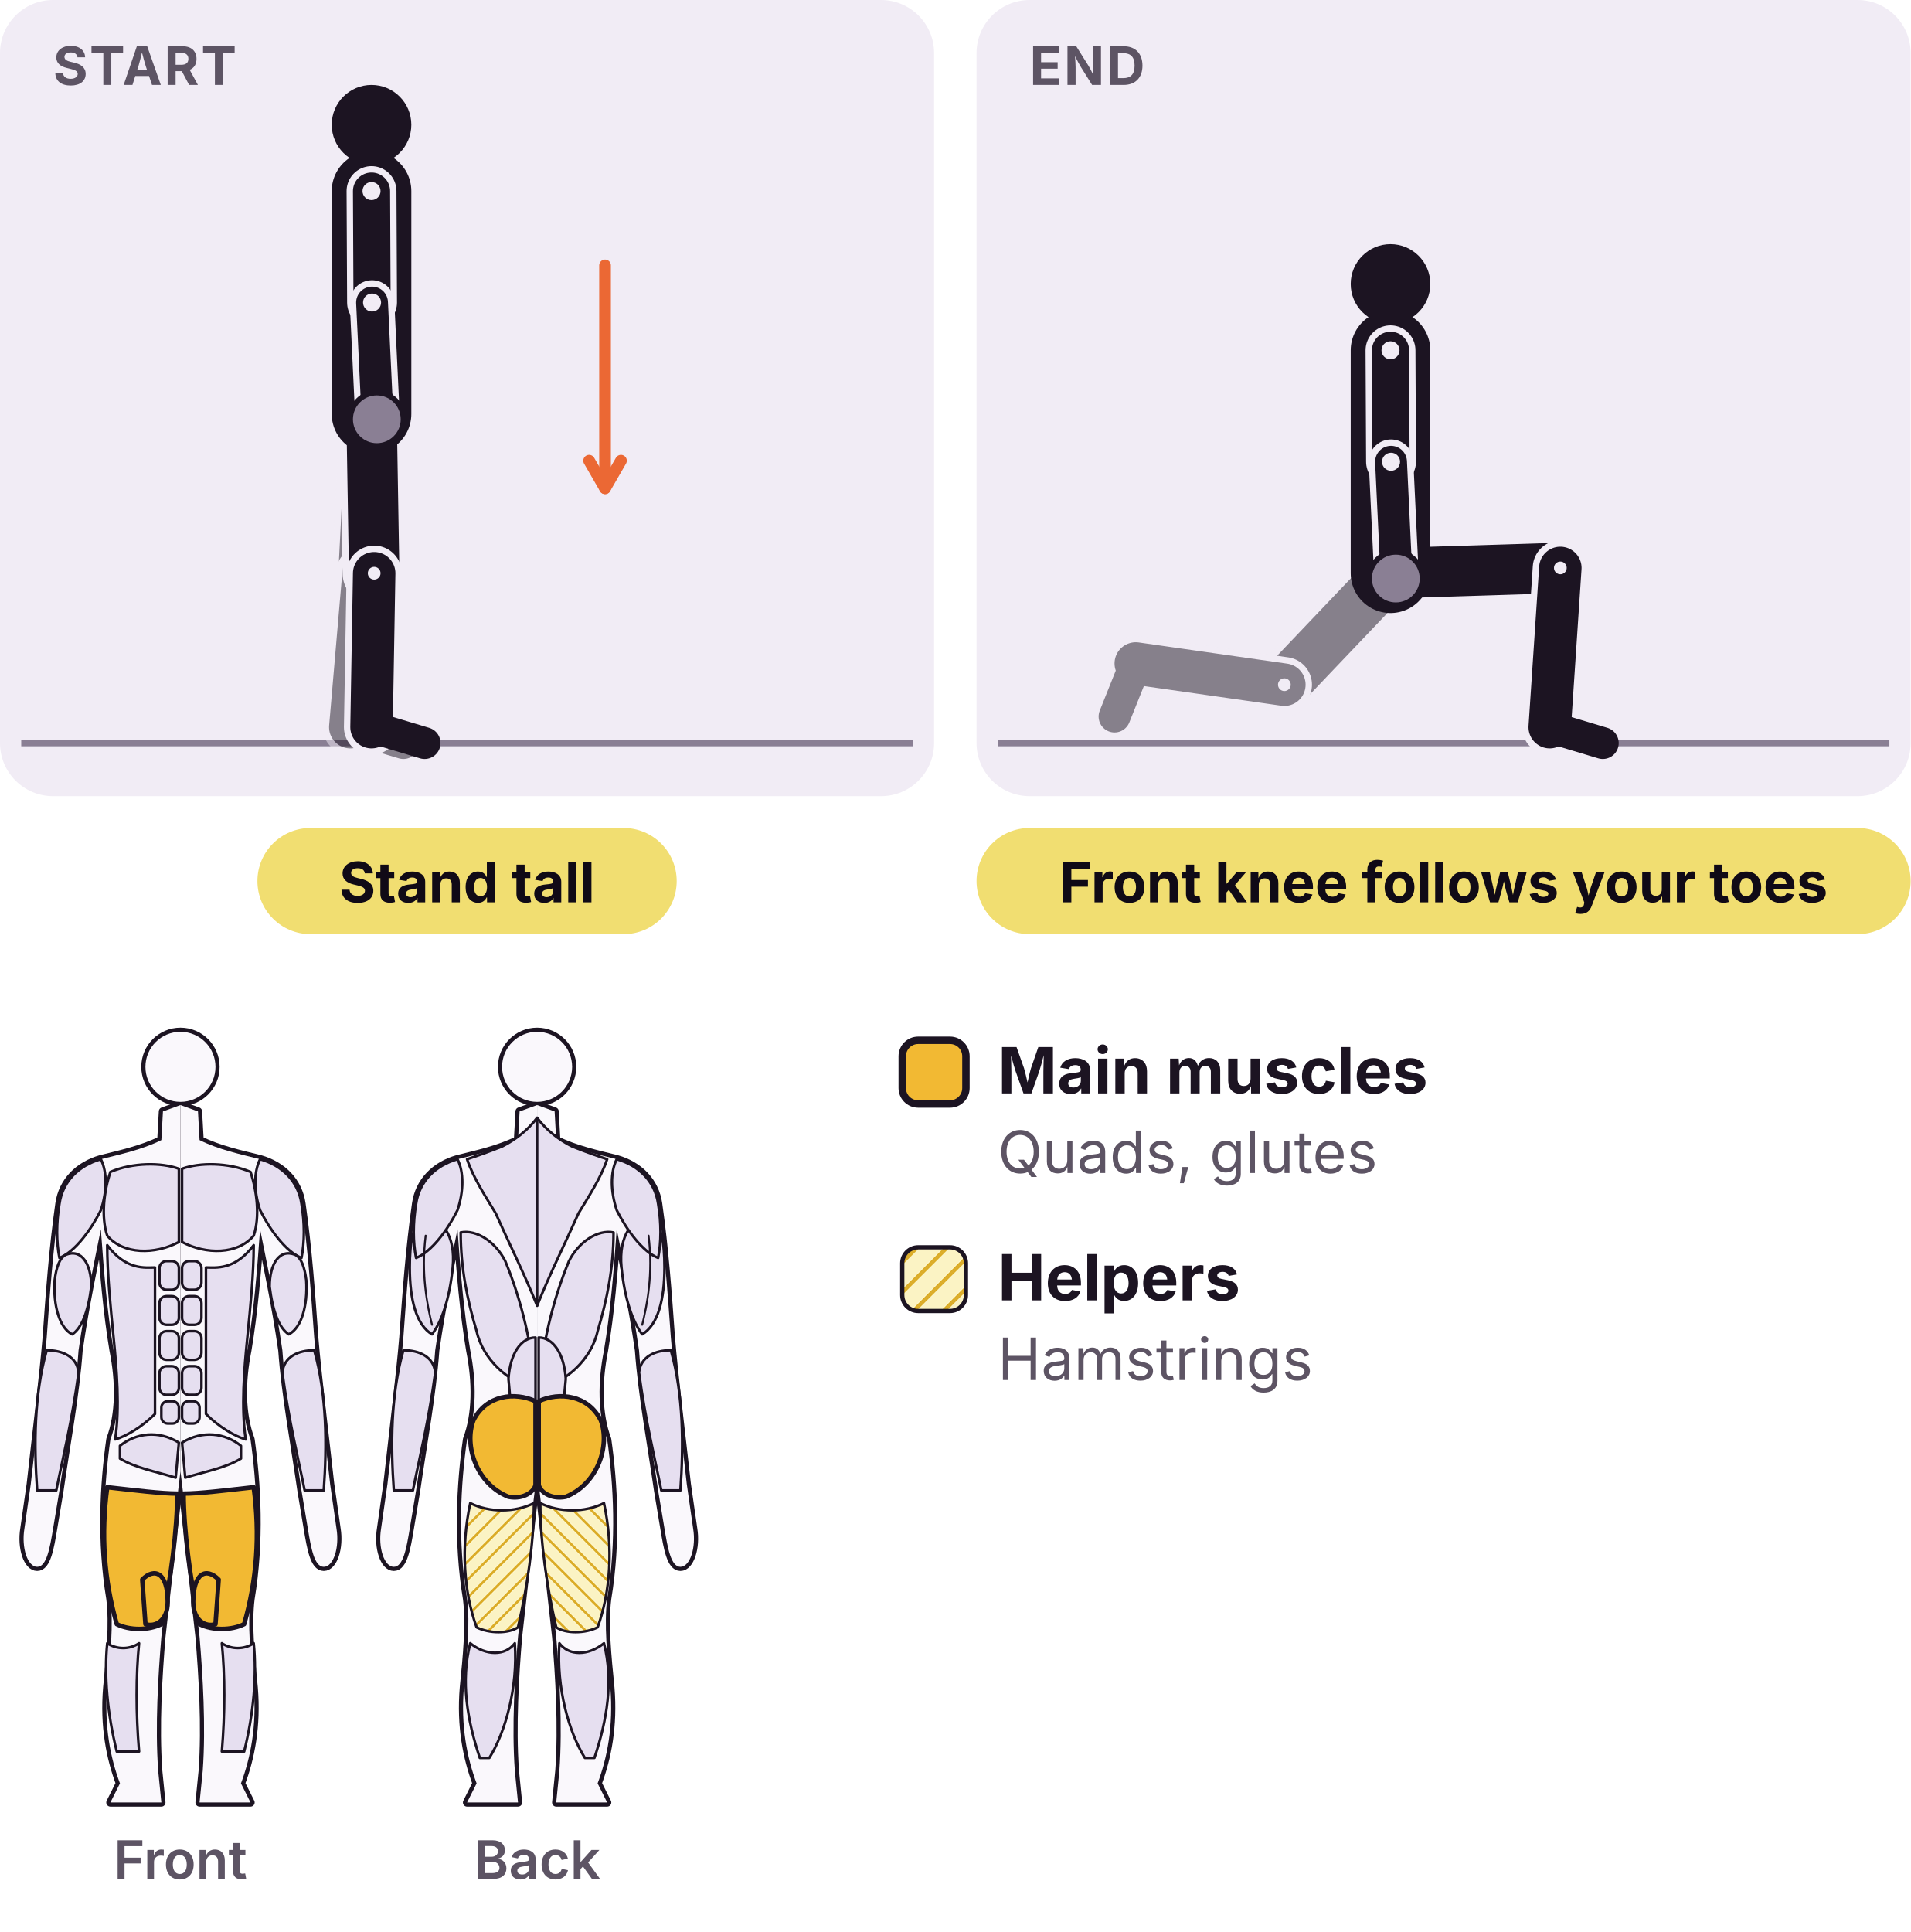
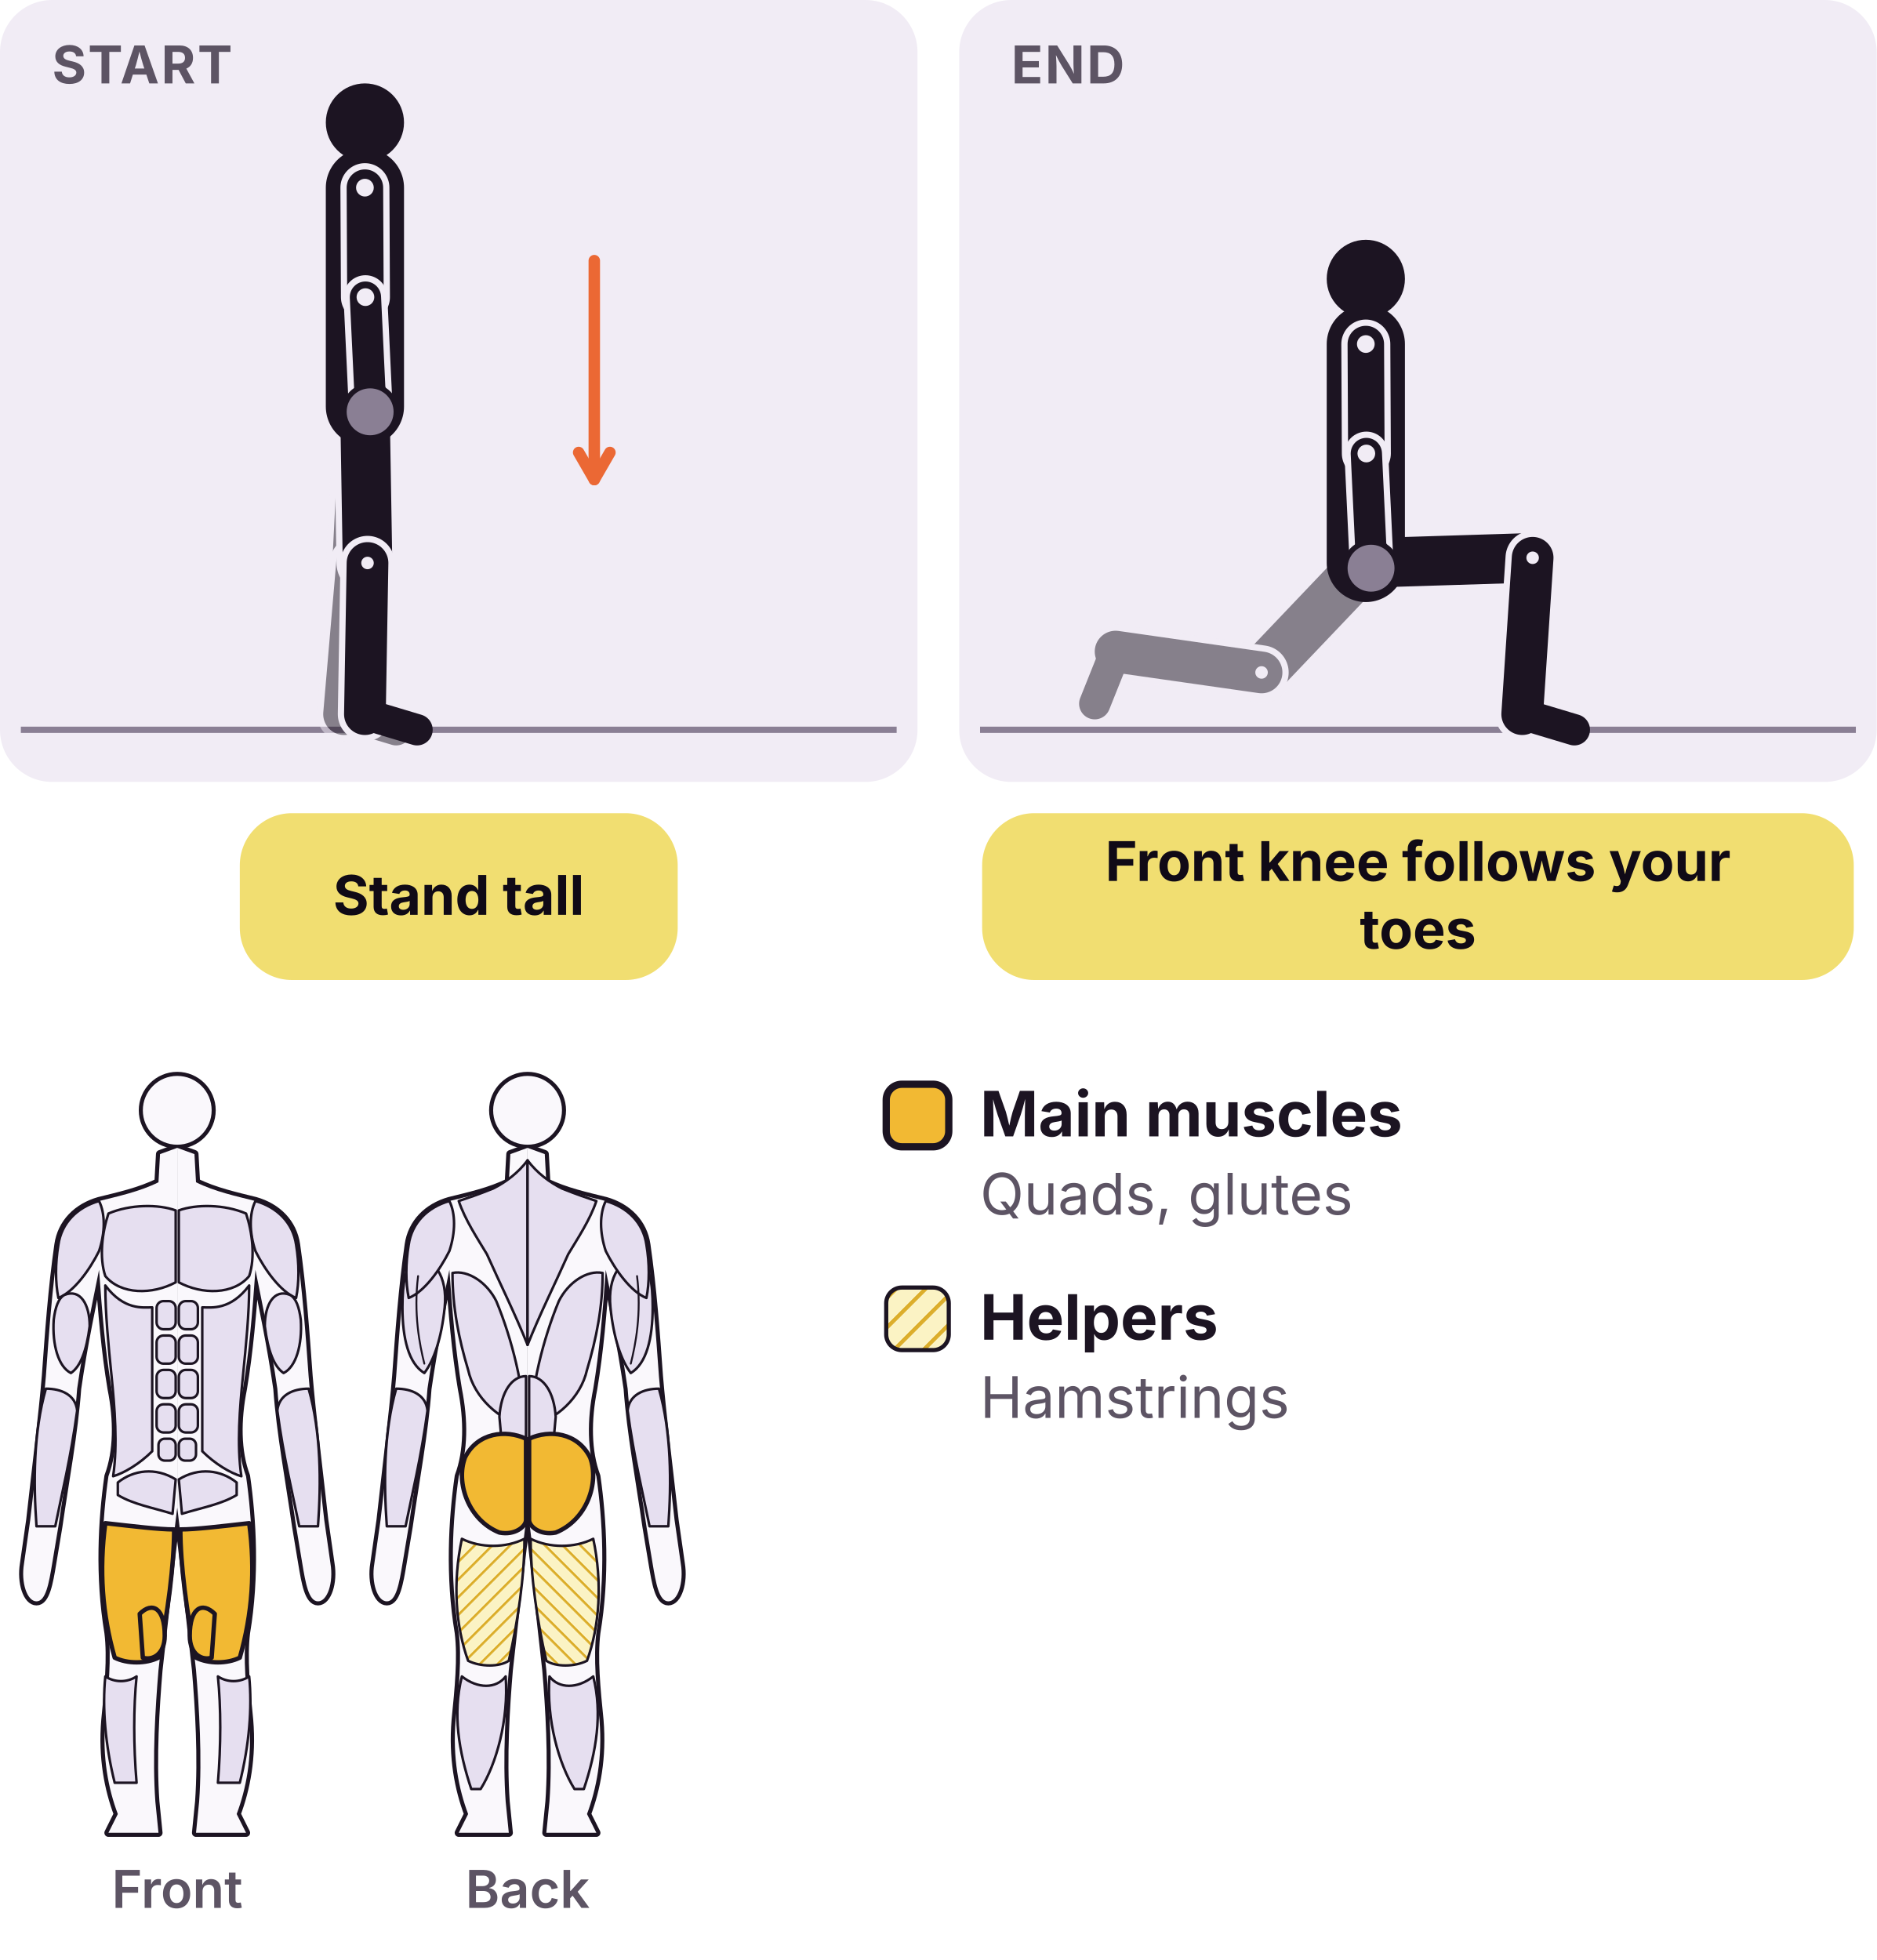
- <svg xmlns="http://www.w3.org/2000/svg" viewBox="0 0 360 364" width="360" height="364" role="img" aria-label="Lunges: start and end positions with the muscles worked. Main muscles: quads, glutes. Helpers: hamstrings.">
+ <svg xmlns="http://www.w3.org/2000/svg" viewBox="0 0 360 376" width="360" height="376" role="img" aria-label="Lunges: start and end positions with the muscles worked. Main muscles: quads, glutes. Helpers: hamstrings.">
  <style>
.t{font:700 12px system-ui,-apple-system,'Segoe UI',sans-serif;fill:#1c1422} .h{font:800 14px system-ui,-apple-system,'Segoe UI',sans-serif;fill:#1c1422} .s{font:400 11px system-ui,-apple-system,'Segoe UI',sans-serif;fill:#5d5464}
.lb{font:700 11px system-ui,-apple-system,'Segoe UI',sans-serif;fill:#1c1422} .cap{font:600 10px system-ui,-apple-system,'Segoe UI',sans-serif;fill:#5d5464}
.bo{fill:#1c1422;stroke:#1c1422;stroke-width:2.6;stroke-linejoin:round} .bf{fill:#faf8fc}
.m{fill:#e6dff0;stroke:#1c1422;stroke-width:.8;stroke-linejoin:round} .m.s{fill:url(#hs)} .m.p{fill:#f2b933;stroke-width:1.4}
.hsb{fill:#fbf3c4} .hsl{stroke:#dcae2c;stroke-width:1.5}
.dt path{fill:none;stroke:#1c1422;stroke-width:.6;stroke-linecap:round}
.ld{stroke:#1c1422;stroke-width:.7;fill:none} .dot{fill:#1c1422}
.panel{fill:#f1ecf5} .swp{fill:#f2b933;stroke:#1c1422;stroke-width:1.4} .sws{fill:url(#hs);stroke:#1c1422;stroke-width:.8}

.jd{fill:#f1ecf5} .fhh{fill:#1c1422;stroke:#f1ecf5;stroke-width:1.8}
.hl{fill:none;stroke:#f1ecf5;stroke-linecap:round;stroke-linejoin:round}
.fg{fill:none;stroke:#1c1422;stroke-linecap:round;stroke-linejoin:round}
.fh{fill:#1c1422} .far{opacity:.5}
.eq{fill:#8a7f94;stroke:#1c1422;stroke-width:1} .eqs{fill:none;stroke:#1c1422;stroke-width:1.4;stroke-linecap:round}
.bn{fill:#d9cfe3;stroke:#1c1422;stroke-width:1} .mat{fill:#9fd8c4;stroke:#1c1422;stroke-width:1}
.benc{stroke:#1c1422;fill:none;stroke-linecap:round} .bencf{stroke:#d9cfe3;fill:none;stroke-linecap:round}
.gr{stroke:#8a7f94;stroke-width:1.2;fill:none}
.ar{fill:none;stroke:#eb6834;stroke-width:2.2;stroke-linecap:round;stroke-linejoin:round} .arh{fill:#eb6834}
.pill{fill:#f1de71} .pt{font:700 10.5px system-ui,-apple-system,'Segoe UI',sans-serif;fill:#100a16}
.pl{font:700 10px system-ui,-apple-system,'Segoe UI',sans-serif;fill:#5d5464;letter-spacing:.04em}

@media (prefers-color-scheme: dark) {
 .t,.h,.lb{fill:#f7f4fa} .s,.cap{fill:#bdb4c4}
 .bo{fill:#f7f4fa;stroke:#f7f4fa} .bf{fill:#1b1422}
 .m{fill:#33283d;stroke:#f7f4fa} .m.p{fill:#f2b933;stroke:#100a16} .hsb{fill:#3d3520} .hsl{stroke:#d1a22c}
 .dt path{stroke:#f7f4fa} .ld{stroke:#f7f4fa} .dot{fill:#f7f4fa}
 .panel{fill:#271d2f} .swp{stroke:#f7f4fa} .sws{stroke:#f7f4fa}

.jd{fill:#271d2f} .fhh{fill:#f7f4fa;stroke:#271d2f} .hl{stroke:#271d2f} .fg{stroke:#f7f4fa} .fh{fill:#f7f4fa}
.eq{fill:#a79cb2;stroke:#f7f4fa} .eqs{stroke:#f7f4fa}
.bn{fill:#3a2e44;stroke:#f7f4fa} .mat{fill:#1f6b57;stroke:#f7f4fa}
.benc{stroke:#f7f4fa} .bencf{stroke:#3a2e44} .gr{stroke:#6d6279}
.ar{stroke:#f08a5d} .arh{fill:#f08a5d}
.pl{fill:#bdb4c4}

}
</style>
  <defs>
    <pattern id="hs" width="4" height="4" patternUnits="userSpaceOnUse" patternTransform="rotate(45)">
      <rect width="4" height="4" class="hsb" />
      <line x1="0" y1="0" x2="0" y2="4" class="hsl" />
    </pattern>
  </defs>
  <g transform="translate(0 0)">
    <rect class="panel" width="176" height="150" rx="10" />
    <path class="gr" d="M4 140 L172 140" />
    <g class="fg far">
      <path class="hl" stroke-width="11.9" d="M70.0 78.0 L68.5 108.0" />
      <path class="fg" stroke-width="9.5" d="M70.0 78.0 L68.5 108.0" />
      <path class="hl" stroke-width="10.4" d="M68.5 108.0 L66.0 137.0" />
      <path class="fg" stroke-width="8" d="M68.5 108.0 L66.0 137.0" />
      <circle class="jd" cx="68.5" cy="108.0" r="1.7" />
      <path class="fg" stroke-width="6" d="M66.0 137.0 L76.0 140.0" />
    </g>
    <g class="fg">
      <path class="hl" stroke-width="11.9" d="M70.0 78.0 L70.5 108.0" />
      <path class="fg" stroke-width="9.5" d="M70.0 78.0 L70.5 108.0" />
      <path class="hl" stroke-width="10.4" d="M70.5 108.0 L70.0 137.0" />
      <path class="fg" stroke-width="8" d="M70.5 108.0 L70.0 137.0" />
      <circle class="jd" cx="70.5" cy="108.0" r="1.7" />
      <path class="fg" stroke-width="6" d="M70.0 137.0 L80.0 140.0" />
    </g>
    <path class="fg" stroke-width="15" d="M70.0 78.0 L70.0 36.0" />
    <path class="fg" stroke-width="5" d="M70.0 36.0 L70.0 31.0" />
    <circle class="fh" cx="70.0" cy="23.5" r="7.5" />
    <circle class="jd" cx="70.0" cy="78.0" r="1.7" />
    <path class="hl" stroke-width="9.4" d="M70.0 36.0 L70.1 57.0" />
    <path class="fg" stroke-width="7" d="M70.0 36.0 L70.1 57.0" />
    <path class="hl" stroke-width="8.4" d="M70.1 57.0 L71.0 76.0" />
    <path class="fg" stroke-width="6" d="M70.1 57.0 L71.0 76.0" />
    <circle class="jd" cx="70.1" cy="57.0" r="1.7" />
    <circle class="fh" cx="71.0" cy="76.0" r="3.4" />
    <circle class="jd" cx="70.0" cy="36.0" r="1.7" />
    <circle class="eq" cx="71.0" cy="79.0" r="5" />
    <path class="ar" d="M114.0 50.0 L114.0 92.0" />
    <path class="ar" d="M111.0 86.8 L114.0 92.0 L117.0 86.8" />
    <text class="pl" x="10" y="16">START</text>
  </g>
-   <rect class="pill" x="48.5" y="156" width="79" height="20" rx="10" />
-   <text class="pt" x="88.0" y="170" text-anchor="middle">Stand tall</text>
  <g transform="translate(184 0)">
    <rect class="panel" width="176" height="150" rx="10" />
    <path class="gr" d="M4 140 L172 140" />
    <g class="fg far">
      <path class="hl" stroke-width="11.9" d="M78.0 108.0 L58.0 129.0" />
      <path class="fg" stroke-width="9.5" d="M78.0 108.0 L58.0 129.0" />
      <path class="hl" stroke-width="10.4" d="M58.0 129.0 L30.0 125.0" />
      <path class="fg" stroke-width="8" d="M58.0 129.0 L30.0 125.0" />
      <circle class="jd" cx="58.0" cy="129.0" r="1.7" />
      <path class="fg" stroke-width="6" d="M30.0 125.0 L26.0 135.0" />
    </g>
    <g class="fg">
      <path class="hl" stroke-width="11.9" d="M78.0 108.0 L110.0 107.0" />
      <path class="fg" stroke-width="9.5" d="M78.0 108.0 L110.0 107.0" />
      <path class="hl" stroke-width="10.4" d="M110.0 107.0 L108.0 137.0" />
      <path class="fg" stroke-width="8" d="M110.0 107.0 L108.0 137.0" />
      <circle class="jd" cx="110.0" cy="107.0" r="1.7" />
      <path class="fg" stroke-width="6" d="M108.0 137.0 L118.0 140.0" />
    </g>
    <path class="fg" stroke-width="15" d="M78.0 108.0 L78.0 66.0" />
    <path class="fg" stroke-width="5" d="M78.0 66.0 L78.0 61.0" />
    <circle class="fh" cx="78.0" cy="53.5" r="7.5" />
    <circle class="jd" cx="78.0" cy="108.0" r="1.7" />
    <path class="hl" stroke-width="9.4" d="M78.0 66.0 L78.1 87.0" />
    <path class="fg" stroke-width="7" d="M78.0 66.0 L78.1 87.0" />
    <path class="hl" stroke-width="8.4" d="M78.1 87.0 L79.0 106.0" />
    <path class="fg" stroke-width="6" d="M78.1 87.0 L79.0 106.0" />
    <circle class="jd" cx="78.1" cy="87.0" r="1.7" />
    <circle class="fh" cx="79.0" cy="106.0" r="3.4" />
    <circle class="jd" cx="78.0" cy="66.0" r="1.7" />
    <circle class="eq" cx="79.0" cy="109.0" r="5" />
    <text class="pl" x="10" y="16">END</text>
  </g>
-   <rect class="pill" x="184.0" y="156" width="176" height="20" rx="10" />
-   <text class="pt" x="272.0" y="170" text-anchor="middle">Front knee follows your toes</text>
-   <g transform="translate(4 192) scale(0.6)">
+   <rect class="pill" x="46.0" y="156" width="84.0" height="32" rx="10" />
+   <text class="pt" x="88.0" y="175.5" text-anchor="middle" textLength="64.0" lengthAdjust="spacingAndGlyphs">Stand tall</text>
+   <rect class="pill" x="188.4" y="156" width="167.2" height="32" rx="10" />
+   <text class="pt" x="272.0" y="169.0" text-anchor="middle" textLength="147.2" lengthAdjust="spacingAndGlyphs">Front knee follows your</text>
+   <text class="pt" x="272.0" y="182.0" text-anchor="middle" textLength="25.6" lengthAdjust="spacingAndGlyphs">toes</text>
+   <g transform="translate(4 204) scale(0.6)">
    <g class="bo">
      <path d="M50 27 L44.5 29 L44 38 C38 41 31 42.5 25 44 C18 46 13 51 12 58 C10 72 9 86 8 100 C7 112 5 128 3 146 L1 160 C0 166 2 172 5 172 C8 172 9 166 10 160 L12 148 C14 134 17 118 18 104 C20 90 23 76 25 66 C26 80 27 92 29 104 C31 114 31 124 28 132 C26 146 25 164 28 182 C29 190 28 200 27 210 C26 222 28 232 31 240 L28 246 L44 246 L43 236 C42 222 43 206 44 194 C46 176 48 158 50 142 Z" />
      <path d="M50 27 L44.5 29 L44 38 C38 41 31 42.5 25 44 C18 46 13 51 12 58 C10 72 9 86 8 100 C7 112 5 128 3 146 L1 160 C0 166 2 172 5 172 C8 172 9 166 10 160 L12 148 C14 134 17 118 18 104 C20 90 23 76 25 66 C26 80 27 92 29 104 C31 114 31 124 28 132 C26 146 25 164 28 182 C29 190 28 200 27 210 C26 222 28 232 31 240 L28 246 L44 246 L43 236 C42 222 43 206 44 194 C46 176 48 158 50 142 Z" transform="translate(100 0) scale(-1 1)" />
      <circle cx="50" cy="15" r="11" />
    </g>
    <g class="bf">
      <path d="M50 27 L44.5 29 L44 38 C38 41 31 42.5 25 44 C18 46 13 51 12 58 C10 72 9 86 8 100 C7 112 5 128 3 146 L1 160 C0 166 2 172 5 172 C8 172 9 166 10 160 L12 148 C14 134 17 118 18 104 C20 90 23 76 25 66 C26 80 27 92 29 104 C31 114 31 124 28 132 C26 146 25 164 28 182 C29 190 28 200 27 210 C26 222 28 232 31 240 L28 246 L44 246 L43 236 C42 222 43 206 44 194 C46 176 48 158 50 142 Z" />
      <path d="M50 27 L44.5 29 L44 38 C38 41 31 42.5 25 44 C18 46 13 51 12 58 C10 72 9 86 8 100 C7 112 5 128 3 146 L1 160 C0 166 2 172 5 172 C8 172 9 166 10 160 L12 148 C14 134 17 118 18 104 C20 90 23 76 25 66 C26 80 27 92 29 104 C31 114 31 124 28 132 C26 146 25 164 28 182 C29 190 28 200 27 210 C26 222 28 232 31 240 L28 246 L44 246 L43 236 C42 222 43 206 44 194 C46 176 48 158 50 142 Z" transform="translate(100 0) scale(-1 1)" />
      <circle cx="50" cy="15" r="11" />
    </g>
    <g class="m">
      <path d="M25 44 C18 46 13 51 12 58 C11 64 11 70 12 75 C17 73 22 66 25 60 C27 54 27 48 25 44 Z" />
      <g transform="translate(100 0) scale(-1 1)">
        <path d="M25 44 C18 46 13 51 12 58 C11 64 11 70 12 75 C17 73 22 66 25 60 C27 54 27 48 25 44 Z" />
      </g>
    </g>
    <g class="m">
      <path d="M49.5 47 C44 45 35 45 28 48 C26 54 25 62 27 68 C32 74 42 74 49.5 70 Z" />
      <g transform="translate(100 0) scale(-1 1)">
        <path d="M49.5 47 C44 45 35 45 28 48 C26 54 25 62 27 68 C32 74 42 74 49.5 70 Z" />
      </g>
    </g>
    <g class="m">
      <path d="M14 74 C19 72 22 77 22 84 C21 92 19 97 16 99 C12 97 10 90 10.5 82 C11 78 12 75 14 74 Z" />
      <g transform="translate(100 0) scale(-1 1)">
        <path d="M14 74 C19 72 22 77 22 84 C21 92 19 97 16 99 C12 97 10 90 10.5 82 C11 78 12 75 14 74 Z" />
      </g>
    </g>
    <g class="m">
      <path d="M8 104 C13 104 17.5 106 18 111 C16 126 13 138 11 148 L5 148 C4 134 4 118 8 104 Z" />
      <g transform="translate(100 0) scale(-1 1)">
        <path d="M8 104 C13 104 17.5 106 18 111 C16 126 13 138 11 148 L5 148 C4 134 4 118 8 104 Z" />
      </g>
    </g>
    <g class="m">
      <path d="M27 71 C33 79 39 78 42 78 L42 124 C38 128 33 131 29.5 132 C31 122 30 110 29 100 C28 90 27 80 27 71 Z" />
      <g transform="translate(100 0) scale(-1 1)">
        <path d="M27 71 C33 79 39 78 42 78 L42 124 C38 128 33 131 29.5 132 C31 122 30 110 29 100 C28 90 27 80 27 71 Z" />
      </g>
    </g>
    <g class="m">
      <rect x="43.4" y="76" width="6.1" height="9" rx="2.2" />
      <rect x="43.4" y="87" width="6.1" height="9" rx="2.2" />
      <rect x="43.4" y="98" width="6.1" height="9" rx="2.2" />
      <rect x="43.4" y="109" width="6.1" height="9" rx="2.2" />
      <rect x="44" y="120" width="5.5" height="7" rx="2" />
      <g transform="translate(100 0) scale(-1 1)">
        <rect x="43.4" y="76" width="6.1" height="9" rx="2.2" />
        <rect x="43.4" y="87" width="6.1" height="9" rx="2.2" />
        <rect x="43.4" y="98" width="6.1" height="9" rx="2.2" />
        <rect x="43.4" y="109" width="6.1" height="9" rx="2.2" />
        <rect x="44" y="120" width="5.5" height="7" rx="2" />
      </g>
    </g>
    <g class="m">
      <path d="M31 134 C36 130 43 129 49.5 133 L48.5 144 C42 142 36 141 31 138 Z" />
      <g transform="translate(100 0) scale(-1 1)">
        <path d="M31 134 C36 130 43 129 49.5 133 L48.5 144 C42 142 36 141 31 138 Z" />
      </g>
    </g>
    <g class="m p">
      <path d="M27 147 C25 162 26 176 30 190 C34 192 40 192 44 190 C47 176 49 160 49 149 C44 149 36 148 27 147 Z" />
      <path d="M38 176 C42 172 46 174 46 183 C46 189 42 191 39 190 Z" />
      <g transform="translate(100 0) scale(-1 1)">
        <path d="M27 147 C25 162 26 176 30 190 C34 192 40 192 44 190 C47 176 49 160 49 149 C44 149 36 148 27 147 Z" />
        <path d="M38 176 C42 172 46 174 46 183 C46 189 42 191 39 190 Z" />
      </g>
    </g>
    <g class="m">
      <path d="M27 196 C26 206 27 218 30 230 L37 230 C36 218 36 206 37 196 C34 198 30 198 27 196 Z" />
      <g transform="translate(100 0) scale(-1 1)">
        <path d="M27 196 C26 206 27 218 30 230 L37 230 C36 218 36 206 37 196 C34 198 30 198 27 196 Z" />
      </g>
    </g>
  </g>
-   <g transform="translate(71.2 192) scale(0.6)">
+   <g transform="translate(71.2 204) scale(0.6)">
    <g class="bo">
      <path d="M50 27 L44.5 29 L44 38 C38 41 31 42.5 25 44 C18 46 13 51 12 58 C10 72 9 86 8 100 C7 112 5 128 3 146 L1 160 C0 166 2 172 5 172 C8 172 9 166 10 160 L12 148 C14 134 17 118 18 104 C20 90 23 76 25 66 C26 80 27 92 29 104 C31 114 31 124 28 132 C26 146 25 164 28 182 C29 190 28 200 27 210 C26 222 28 232 31 240 L28 246 L44 246 L43 236 C42 222 43 206 44 194 C46 176 48 158 50 142 Z" />
      <path d="M50 27 L44.5 29 L44 38 C38 41 31 42.5 25 44 C18 46 13 51 12 58 C10 72 9 86 8 100 C7 112 5 128 3 146 L1 160 C0 166 2 172 5 172 C8 172 9 166 10 160 L12 148 C14 134 17 118 18 104 C20 90 23 76 25 66 C26 80 27 92 29 104 C31 114 31 124 28 132 C26 146 25 164 28 182 C29 190 28 200 27 210 C26 222 28 232 31 240 L28 246 L44 246 L43 236 C42 222 43 206 44 194 C46 176 48 158 50 142 Z" transform="translate(100 0) scale(-1 1)" />
      <circle cx="50" cy="15" r="11" />
    </g>
    <g class="bf">
      <path d="M50 27 L44.5 29 L44 38 C38 41 31 42.5 25 44 C18 46 13 51 12 58 C10 72 9 86 8 100 C7 112 5 128 3 146 L1 160 C0 166 2 172 5 172 C8 172 9 166 10 160 L12 148 C14 134 17 118 18 104 C20 90 23 76 25 66 C26 80 27 92 29 104 C31 114 31 124 28 132 C26 146 25 164 28 182 C29 190 28 200 27 210 C26 222 28 232 31 240 L28 246 L44 246 L43 236 C42 222 43 206 44 194 C46 176 48 158 50 142 Z" />
      <path d="M50 27 L44.5 29 L44 38 C38 41 31 42.5 25 44 C18 46 13 51 12 58 C10 72 9 86 8 100 C7 112 5 128 3 146 L1 160 C0 166 2 172 5 172 C8 172 9 166 10 160 L12 148 C14 134 17 118 18 104 C20 90 23 76 25 66 C26 80 27 92 29 104 C31 114 31 124 28 132 C26 146 25 164 28 182 C29 190 28 200 27 210 C26 222 28 232 31 240 L28 246 L44 246 L43 236 C42 222 43 206 44 194 C46 176 48 158 50 142 Z" transform="translate(100 0) scale(-1 1)" />
      <circle cx="50" cy="15" r="11" />
    </g>
    <g class="m">
      <path d="M14 62 C20 62 24.5 68 23.5 78 C22.5 88 20 95 17 99 C12 96 10 88 10 78 C10 70 11 65 14 62 Z" />
      <g transform="translate(100 0) scale(-1 1)">
        <path d="M14 62 C20 62 24.5 68 23.5 78 C22.5 88 20 95 17 99 C12 96 10 88 10 78 C10 70 11 65 14 62 Z" />
      </g>
    </g>
    <g class="m">
      <path d="M26 67 C31 66 37 70 40 76 C45 88 49 104 49 116 C41 114 33 107 31 98 C28 88 26 78 26 67 Z" />
      <g transform="translate(100 0) scale(-1 1)">
        <path d="M26 67 C31 66 37 70 40 76 C45 88 49 104 49 116 C41 114 33 107 31 98 C28 88 26 78 26 67 Z" />
      </g>
    </g>
    <g class="m">
      <path d="M50 31 C47 35 43 38 39 40 C34 42 31 43 28 44 C30 50 34 56 37 61 C41 70 46 80 50 90 Z" />
      <g transform="translate(100 0) scale(-1 1)">
        <path d="M50 31 C47 35 43 38 39 40 C34 42 31 43 28 44 C30 50 34 56 37 61 C41 70 46 80 50 90 Z" />
      </g>
    </g>
    <g class="m">
      <path d="M49.5 100 C45 100 41.5 105 41 113 L42 124 L49.5 127 Z" />
      <g transform="translate(100 0) scale(-1 1)">
        <path d="M49.5 100 C45 100 41.5 105 41 113 L42 124 L49.5 127 Z" />
      </g>
    </g>
    <g class="m">
      <path d="M25 44 C18 46 13 51 12 58 C11 64 11 70 12 75 C17 73 22 66 25 60 C27 54 27 48 25 44 Z" />
      <g transform="translate(100 0) scale(-1 1)">
        <path d="M25 44 C18 46 13 51 12 58 C11 64 11 70 12 75 C17 73 22 66 25 60 C27 54 27 48 25 44 Z" />
      </g>
    </g>
    <g class="m">
      <path d="M8 104 C13 104 17.5 106 18 111 C16 126 13 138 11 148 L5 148 C4 134 4 118 8 104 Z" />
      <g transform="translate(100 0) scale(-1 1)">
        <path d="M8 104 C13 104 17.5 106 18 111 C16 126 13 138 11 148 L5 148 C4 134 4 118 8 104 Z" />
      </g>
    </g>
    <g class="m p">
      <path d="M49.5 120 C43 117 34 118 30 126 C27 134 31 146 41 150 C46 151 49.5 148 49.5 146 Z" />
      <g transform="translate(100 0) scale(-1 1)">
        <path d="M49.5 120 C43 117 34 118 30 126 C27 134 31 146 41 150 C46 151 49.5 148 49.5 146 Z" />
      </g>
    </g>
    <g class="m s">
      <path d="M29 152 C26 166 27 180 31 191 C35 193 41 193 44 191 C47 178 49 164 49 152 C43 155 35 155 29 152 Z" />
      <g transform="translate(100 0) scale(-1 1)">
        <path d="M29 152 C26 166 27 180 31 191 C35 193 41 193 44 191 C47 178 49 164 49 152 C43 155 35 155 29 152 Z" />
      </g>
    </g>
    <g class="m">
      <path d="M29 196 C26 208 28 220 32 232 L35 232 C40 224 44 210 43 196 C40 200 34 200 29 196 Z" />
      <g transform="translate(100 0) scale(-1 1)">
        <path d="M29 196 C26 208 28 220 32 232 L35 232 C40 224 44 210 43 196 C40 200 34 200 29 196 Z" />
      </g>
    </g>
    <g class="dt">
      <path d="M15 68 C13.5 80 15.5 90 17 96" />
      <g transform="translate(100 0) scale(-1 1)">
        <path d="M15 68 C13.5 80 15.5 90 17 96" />
      </g>
    </g>
  </g>
-   <text x="34.0" y="354.0" class="cap" text-anchor="middle">Front</text>
-   <text x="101.2" y="354.0" class="cap" text-anchor="middle">Back</text>
-   <rect x="170" y="196" width="12" height="12" rx="3" class="swp" />
-   <text x="188" y="206" class="t" text-anchor="start">Main muscles</text>
-   <text x="188" y="221" class="s" text-anchor="start">Quads, glutes</text>
-   <rect x="170" y="235" width="12" height="12" rx="3" class="sws" />
-   <text x="188" y="245" class="t" text-anchor="start">Helpers</text>
-   <text x="188" y="260" class="s" text-anchor="start">Hamstrings</text>
+   <text x="34.0" y="366.0" class="cap" text-anchor="middle">Front</text>
+   <text x="101.2" y="366.0" class="cap" text-anchor="middle">Back</text>
+   <rect x="170" y="208" width="12" height="12" rx="3" class="swp" />
+   <text x="188" y="218" class="t" text-anchor="start">Main muscles</text>
+   <text x="188" y="233" class="s" text-anchor="start">Quads, glutes</text>
+   <rect x="170" y="247" width="12" height="12" rx="3" class="sws" />
+   <text x="188" y="257" class="t" text-anchor="start">Helpers</text>
+   <text x="188" y="272" class="s" text-anchor="start">Hamstrings</text>
</svg>
